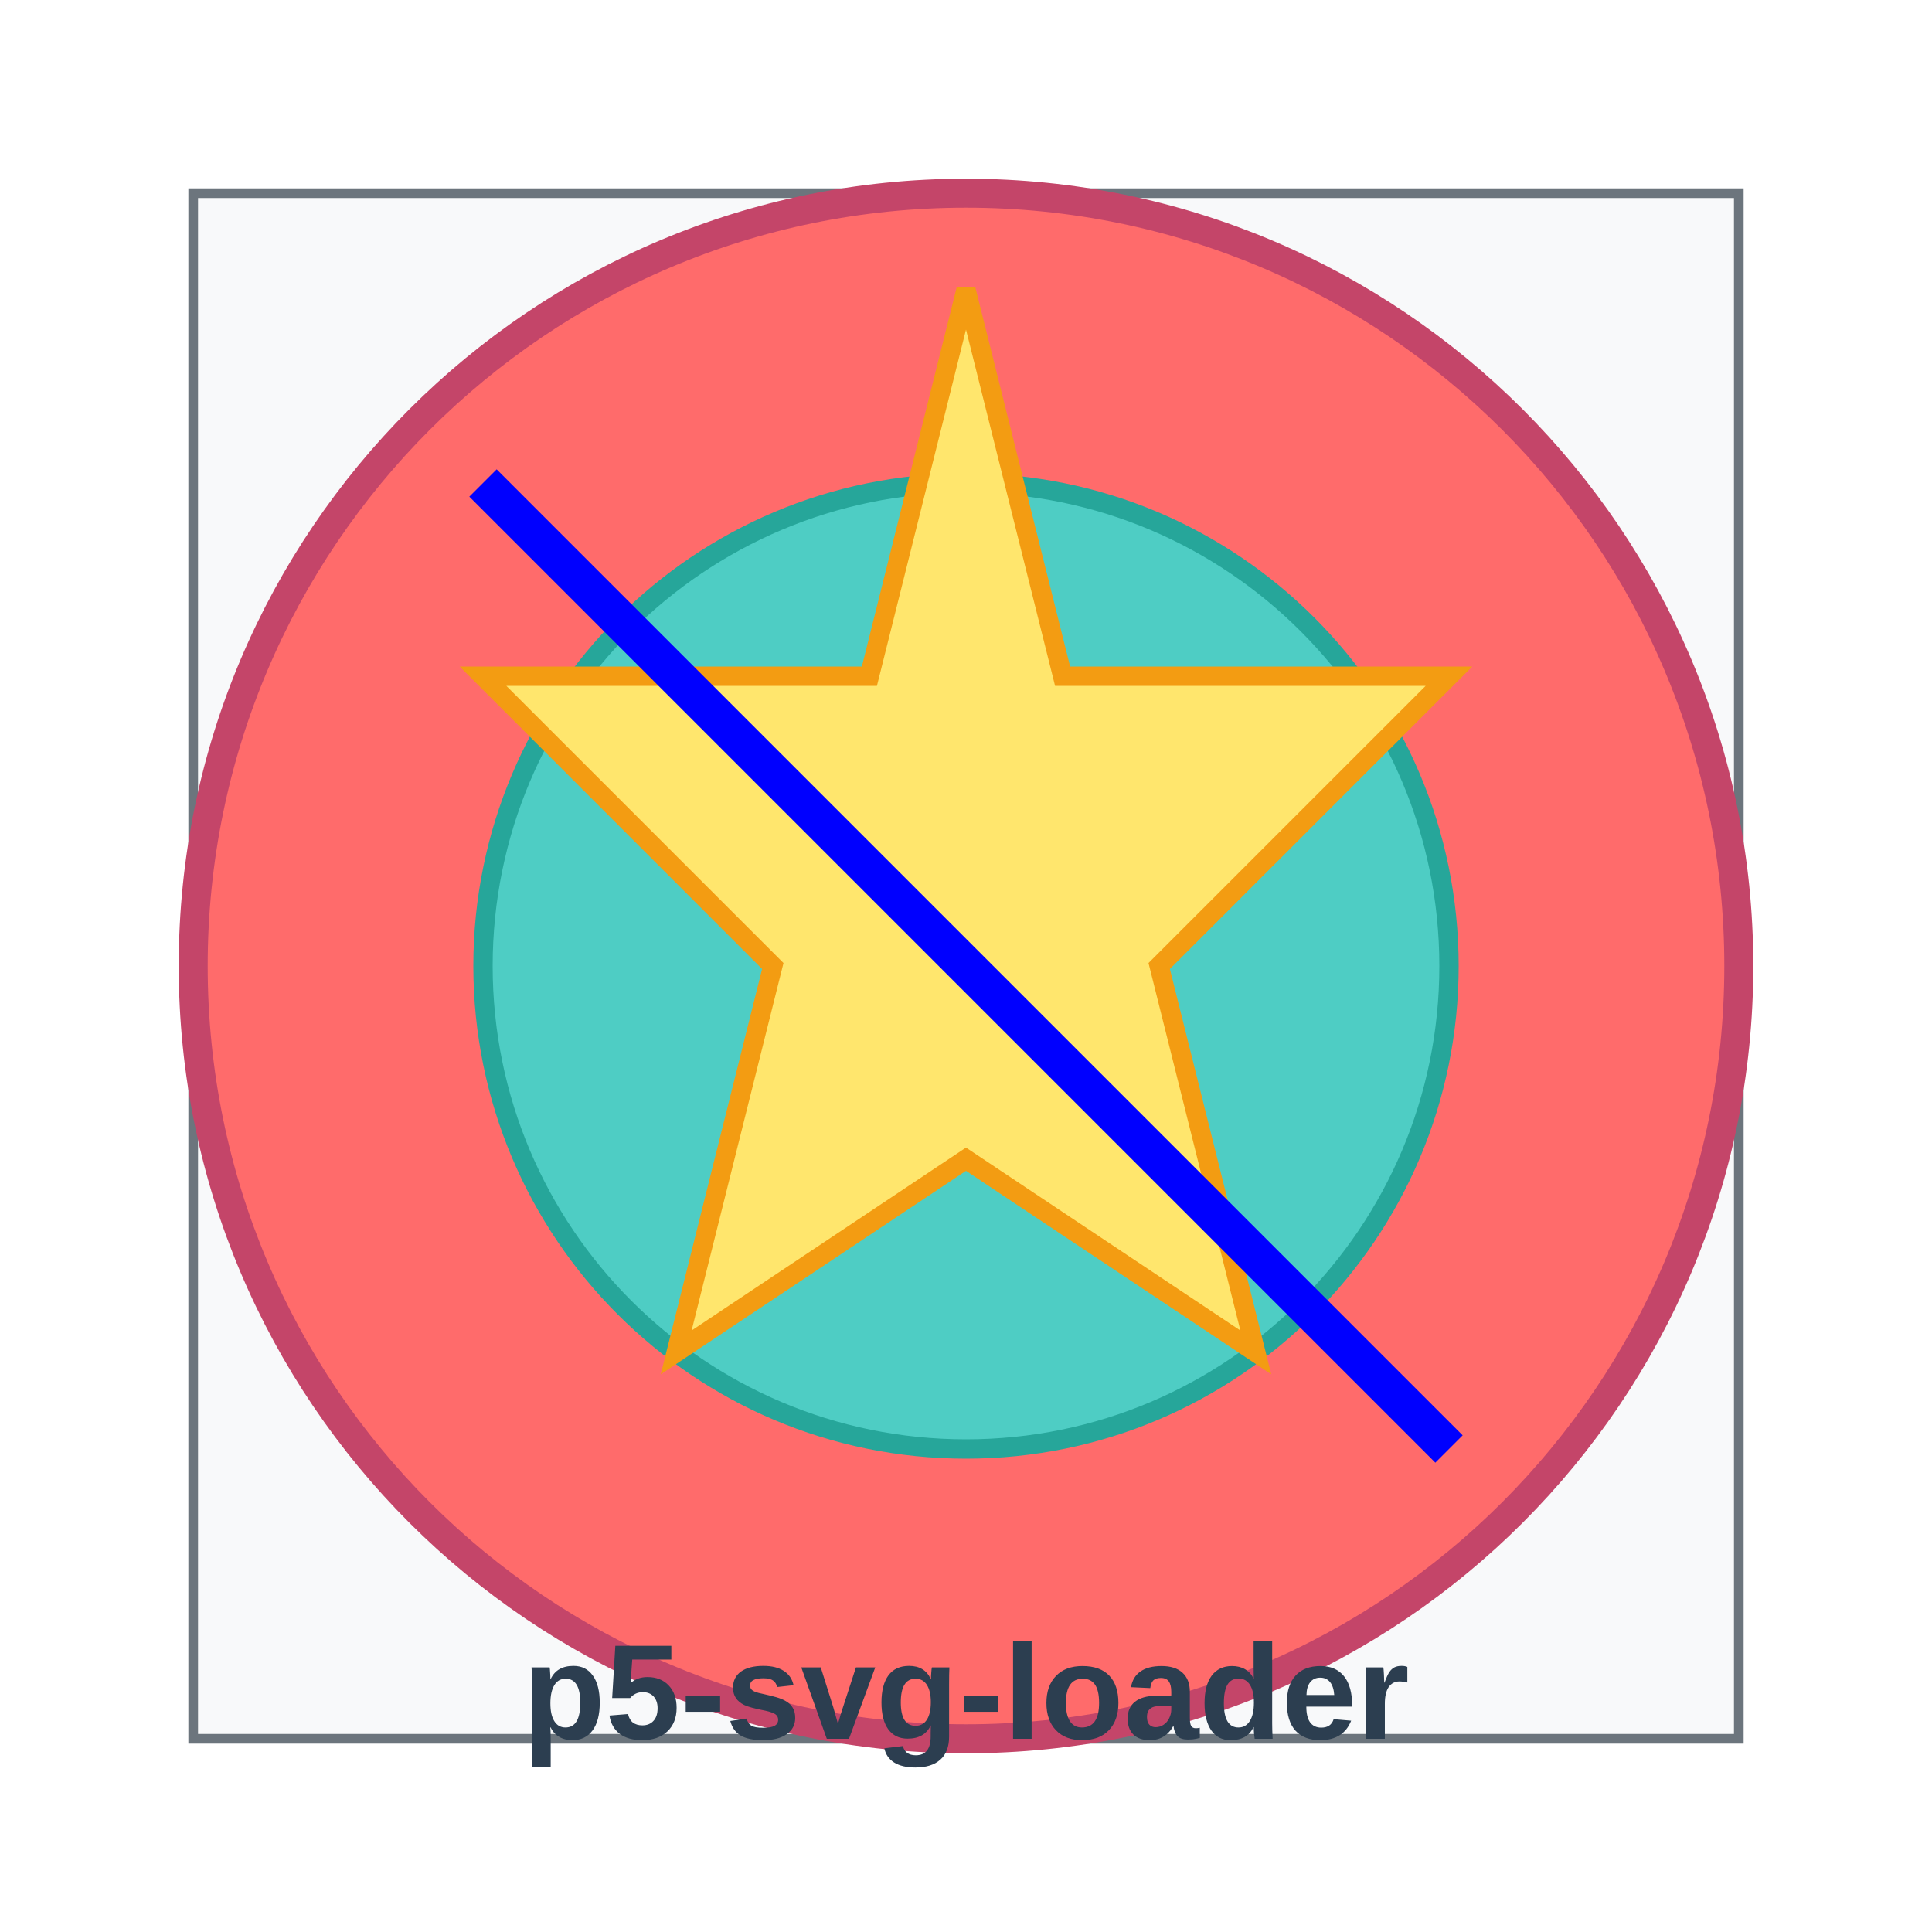
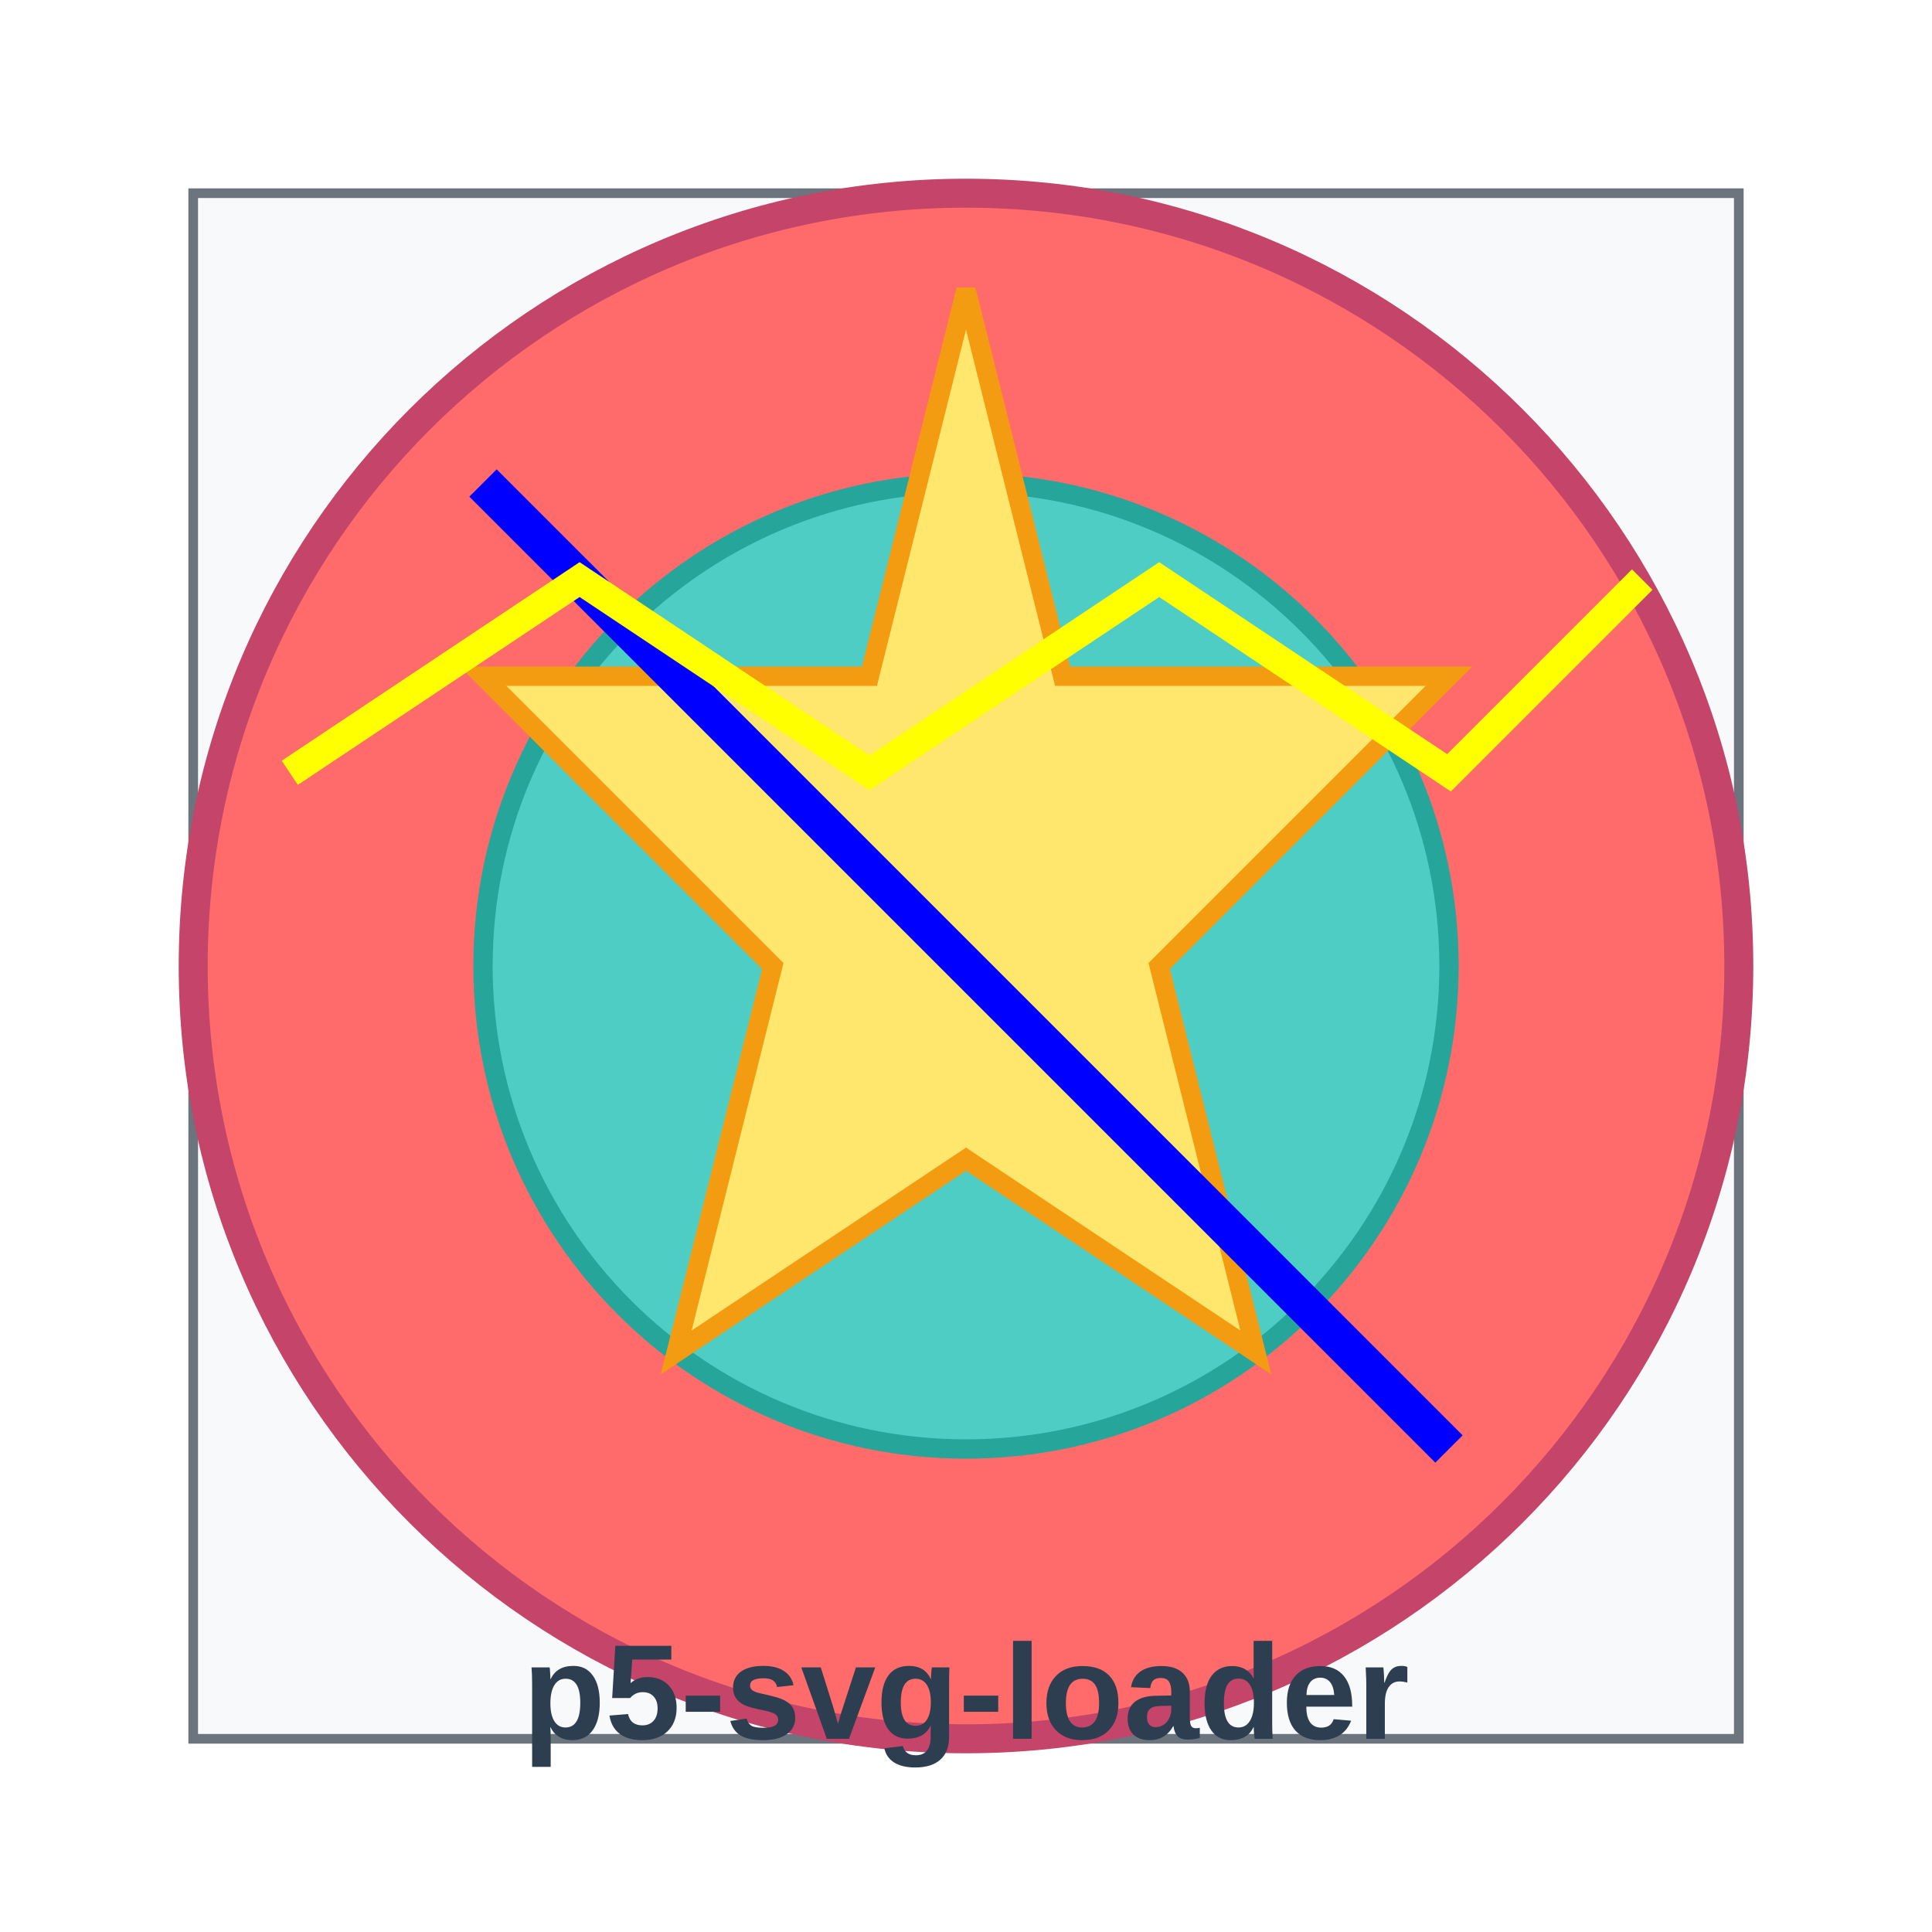
<svg xmlns="http://www.w3.org/2000/svg" width="200" height="200" viewBox="0 0 200 200">
  <rect x="20" y="20" width="160" height="160" fill="#f8f9fa" stroke="#6c757d" stroke-width="1" />
  <circle cx="100" cy="100" r="80" fill="#ff6b6b" stroke="#c44569" stroke-width="3" />
  <circle cx="100" cy="100" r="50" fill="#4ecdc4" stroke="#26a69a" stroke-width="2" />
  <polygon points="100,30 110,70 150,70 120,100 130,140 100,120 70,140 80,100 50,70 90,70" fill="#ffe66d" stroke="#f39c12" stroke-width="2" />
  <line x1="50" y1="50" x2="150" y2="150" stroke="#0000ff" stroke-width="4" />
+   <polyline points="30,80 60,60 90,80 120,60 150,80 170,60" fill="none" stroke="yellow" stroke-width="3" />
  <text x="100" y="180" text-anchor="middle" font-family="Arial, sans-serif" font-size="14" fill="#2c3e50" font-weight="bold">p5-svg-loader</text>
</svg>
